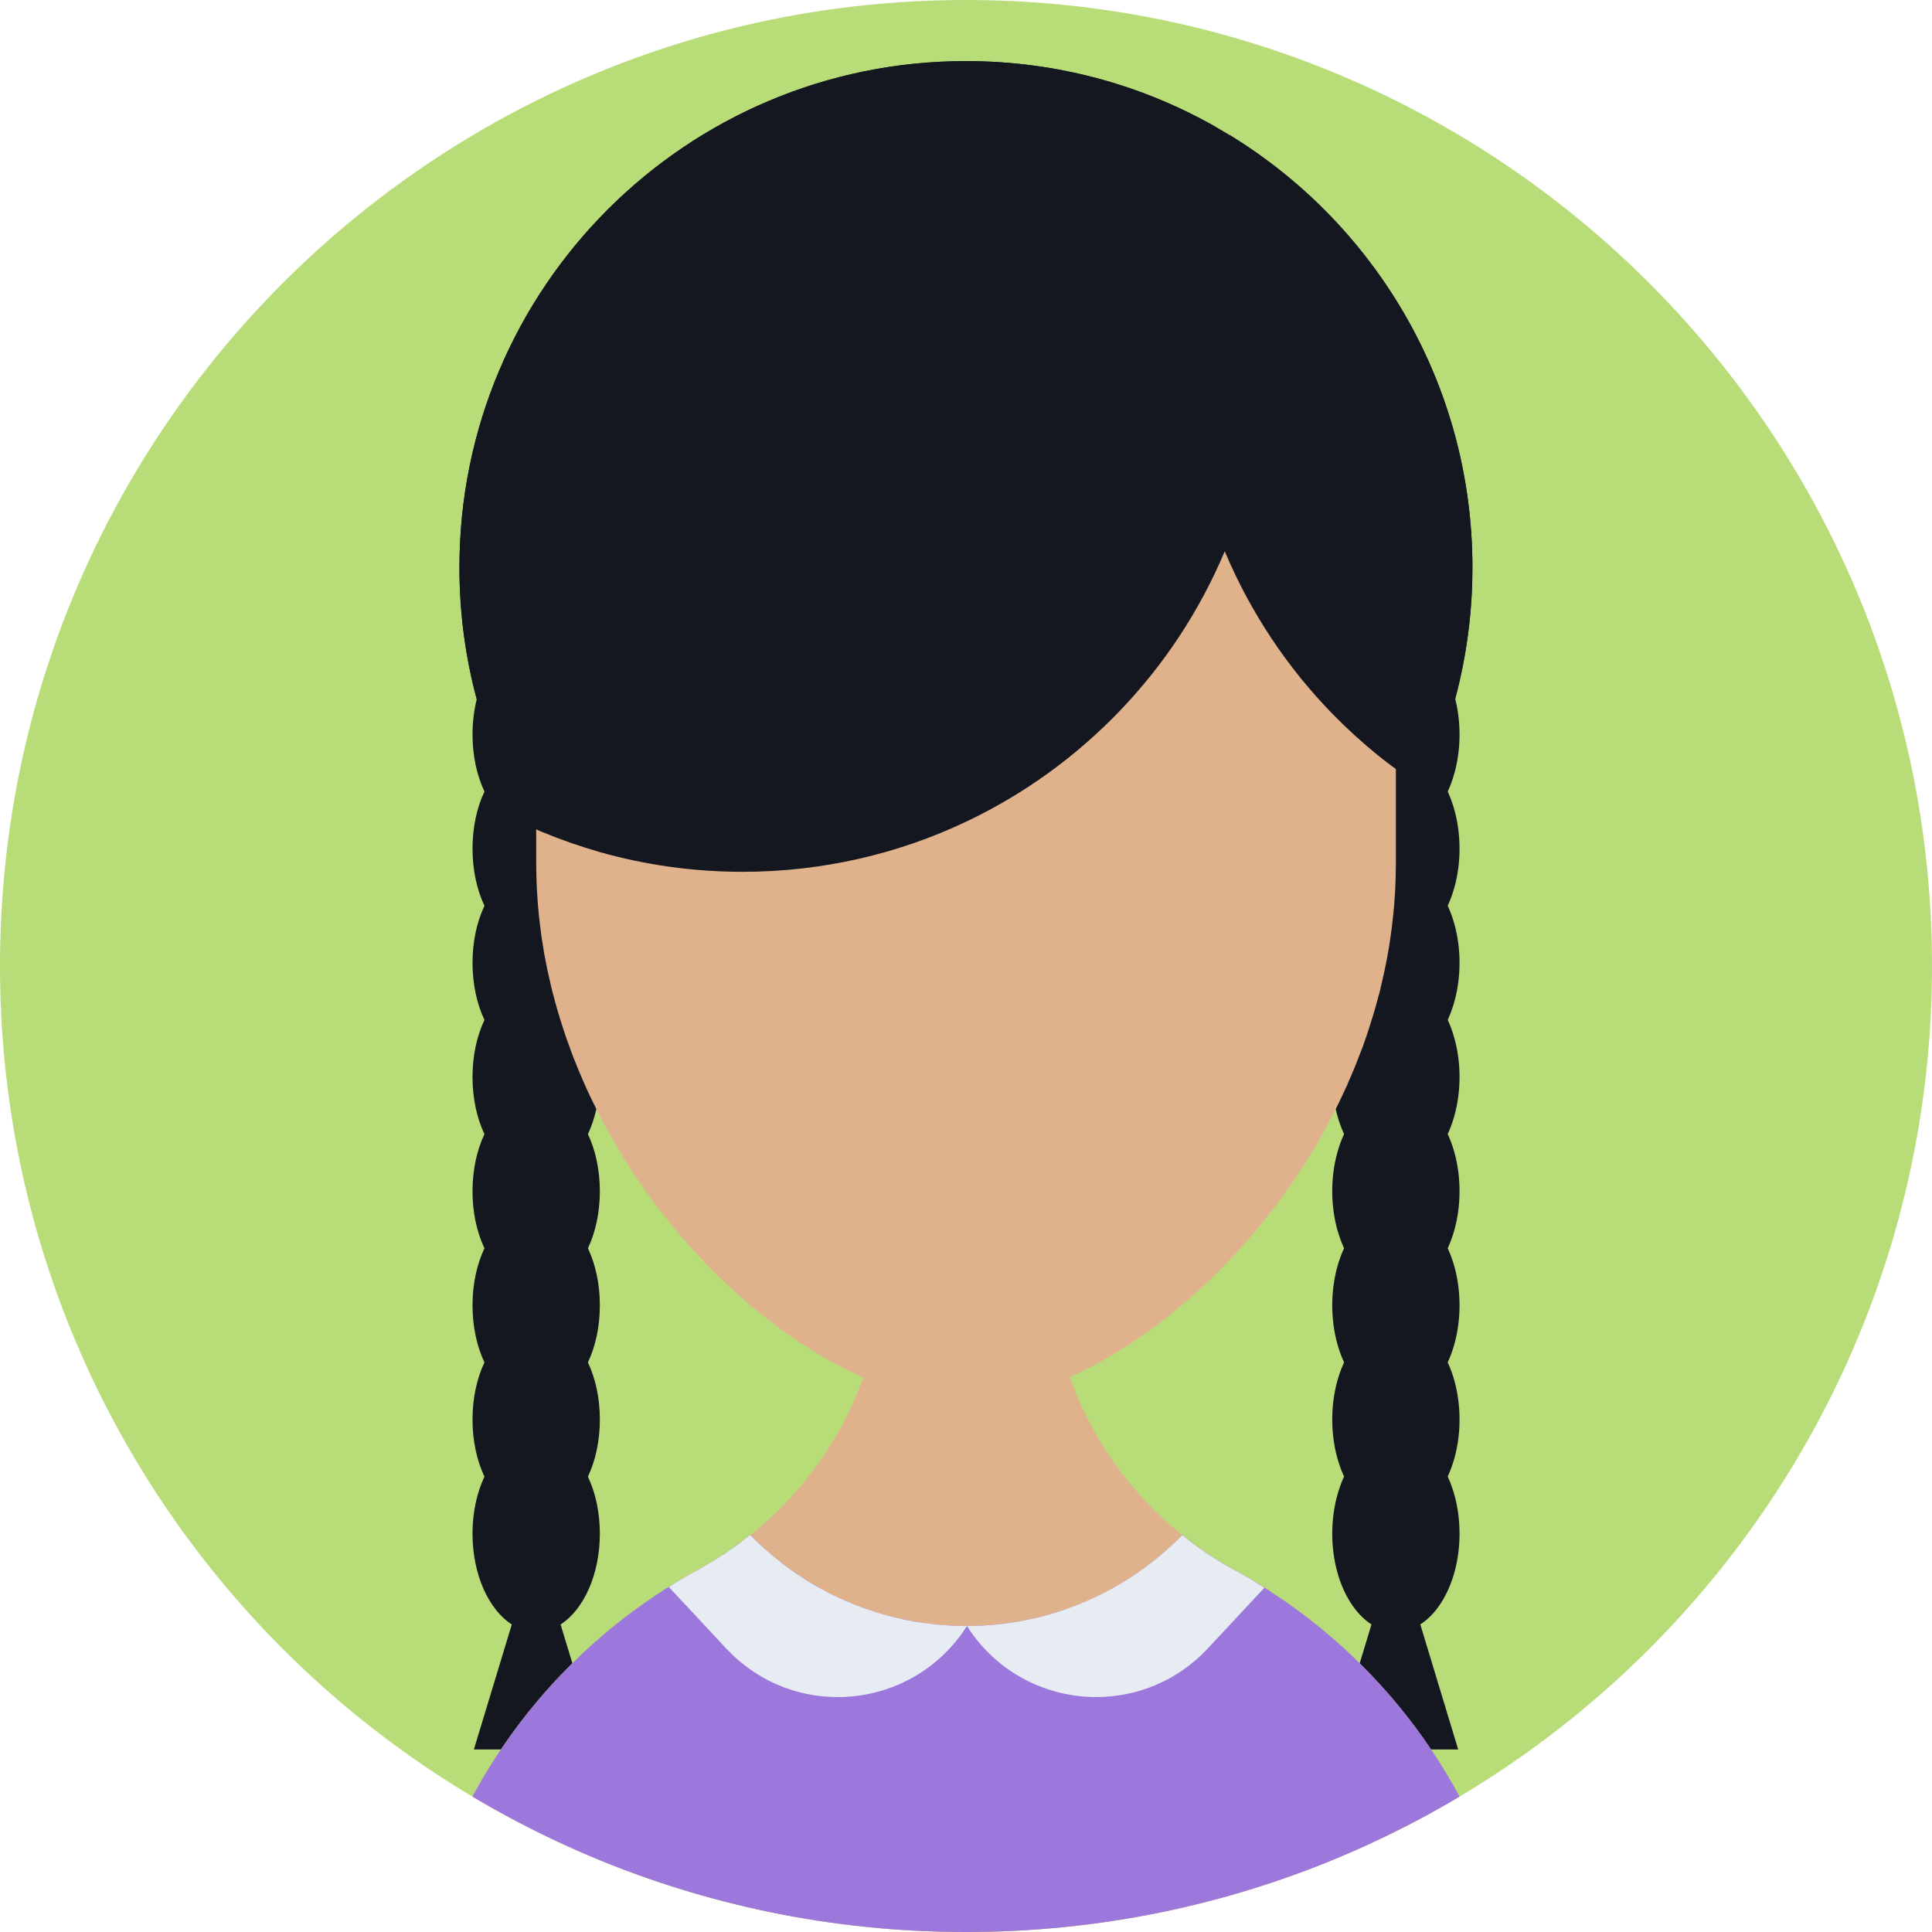
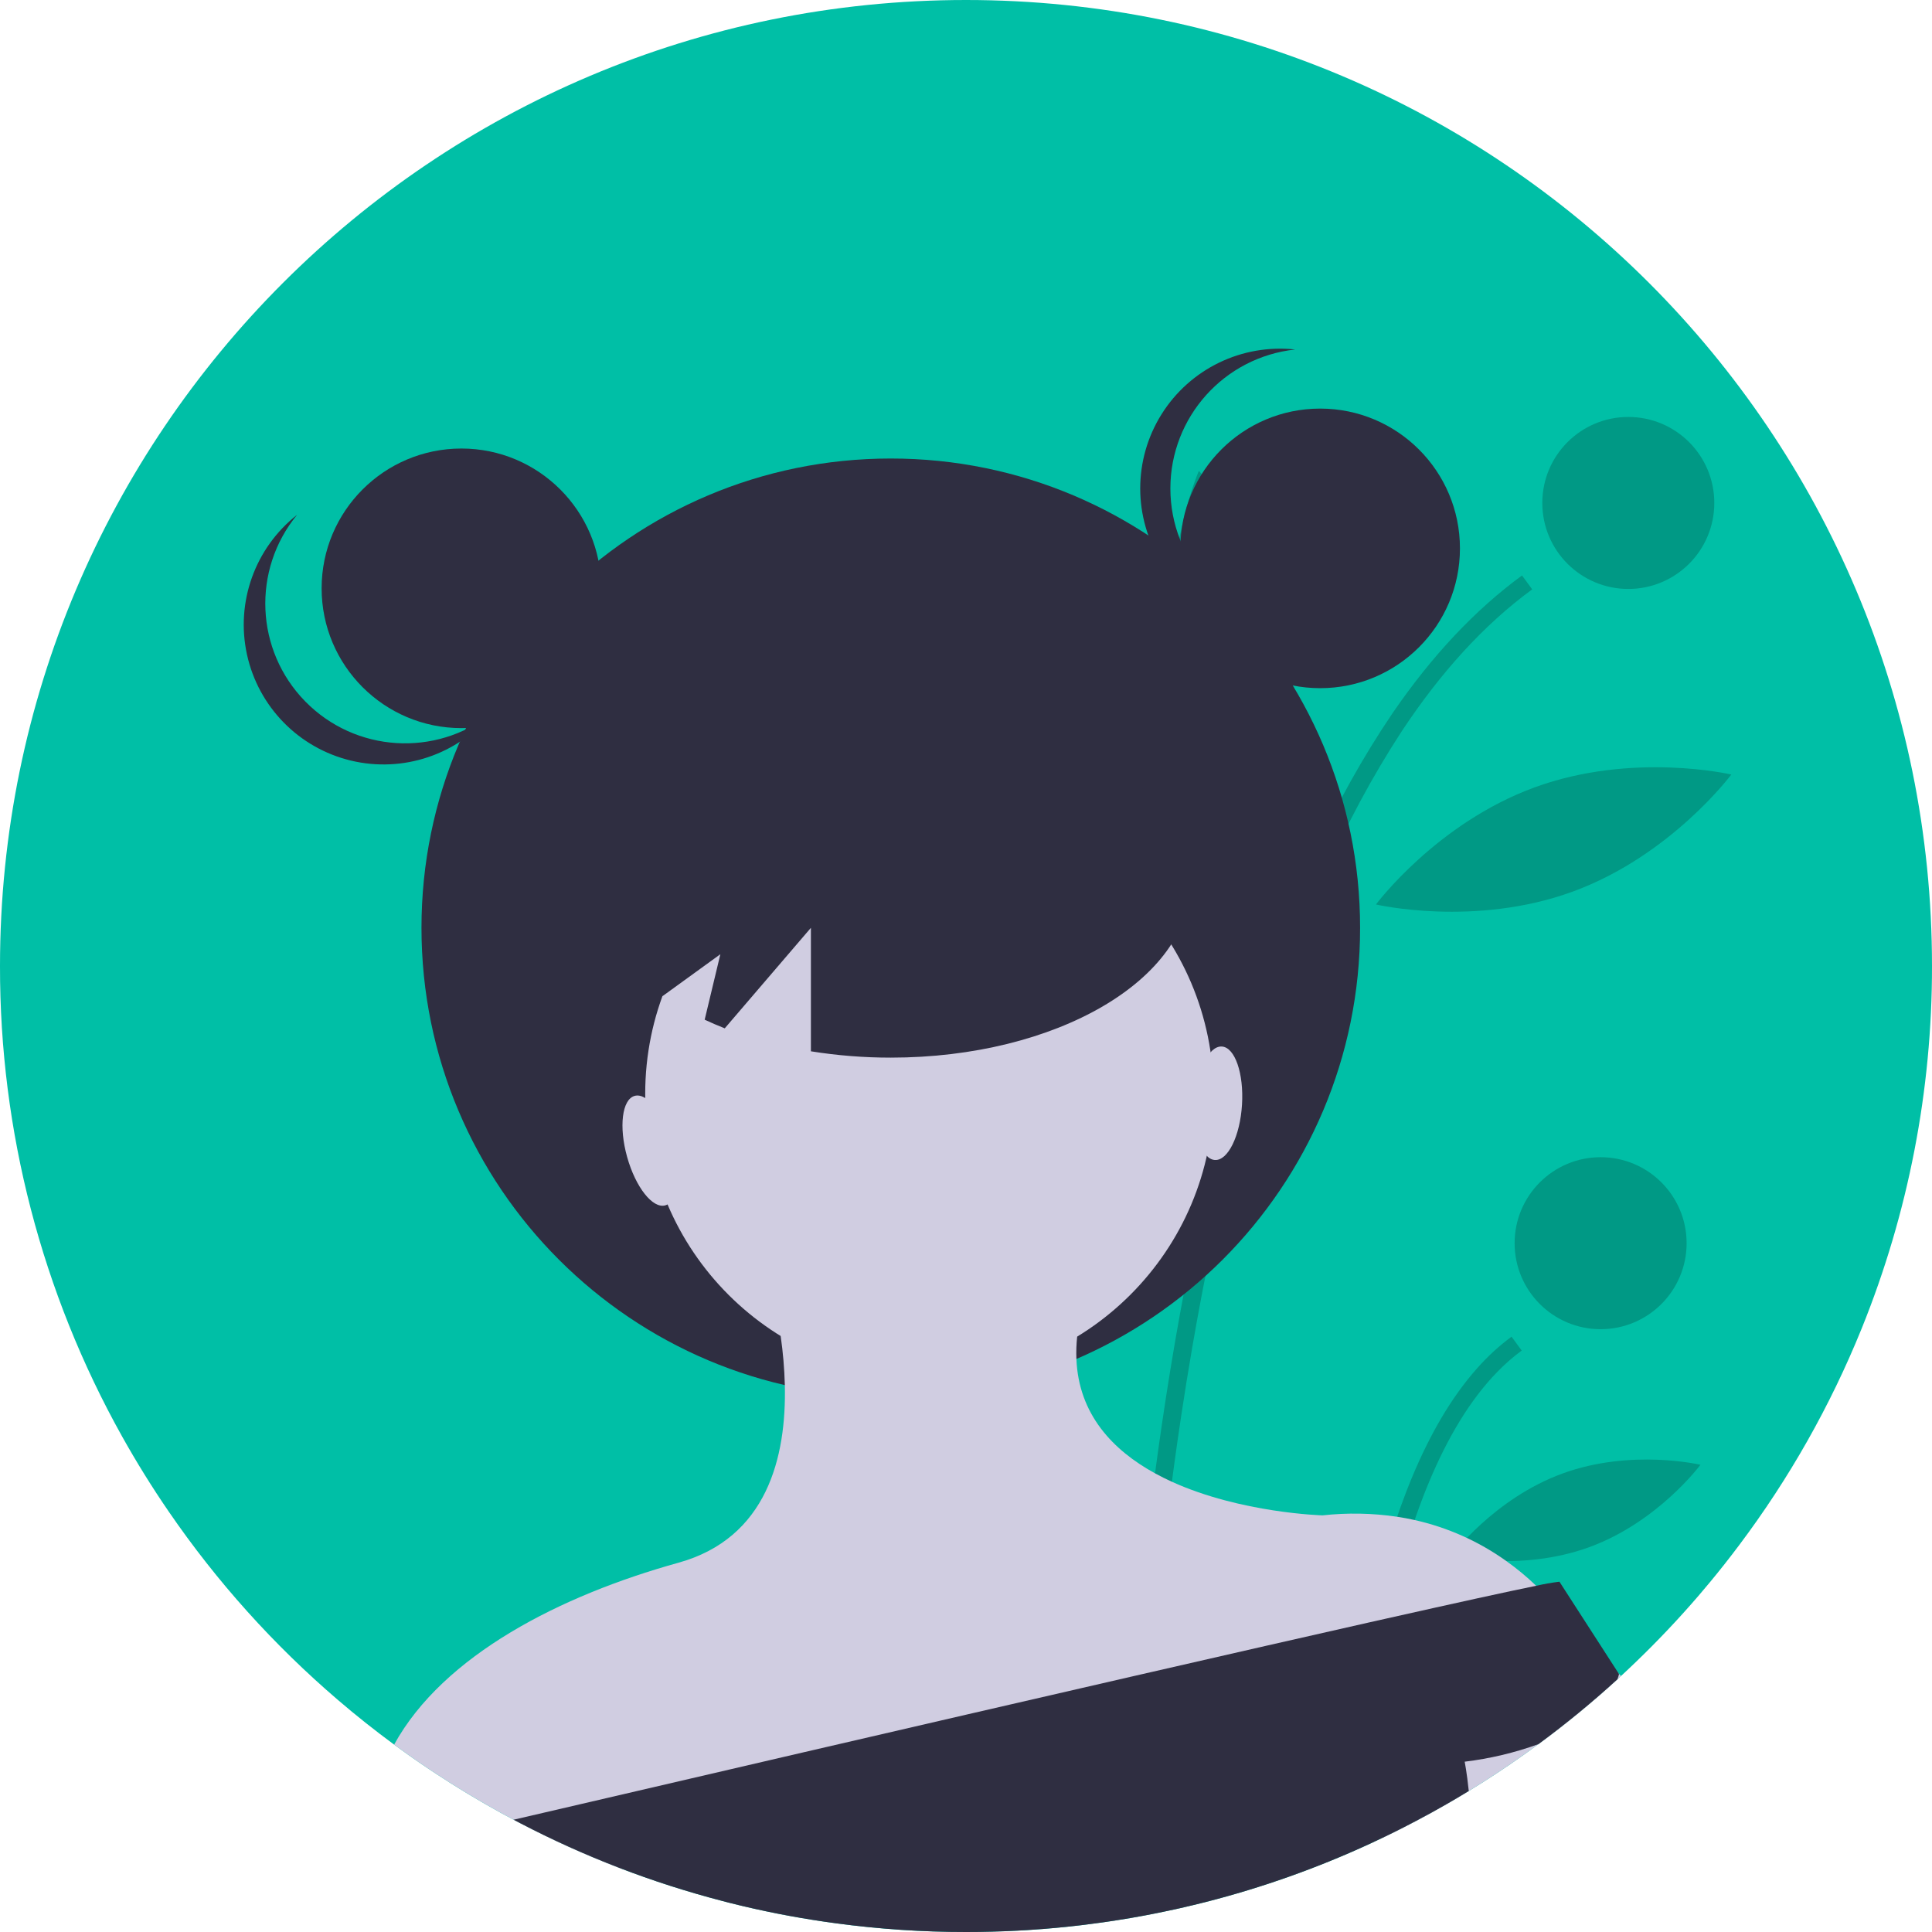
- <svg xmlns="http://www.w3.org/2000/svg" xmlns:xlink="http://www.w3.org/1999/xlink" version="1.1" id="Capa_1" x="0px" y="0px" viewBox="0 0 188.148 188.148" style="enable-background:new 0 0 188.148 188.148;" xml:space="preserve">
-   <g>
-     <g>
-       <defs>
-         <circle id="SVGID_1_" cx="94.074" cy="94.074" r="94.074" />
-       </defs>
-       <use xlink:href="#SVGID_1_" style="overflow:visible;fill:#B7DC78;" />
-       <clipPath id="SVGID_2_">
-         <use xlink:href="#SVGID_1_" style="overflow:visible;" />
-       </clipPath>
-       <g style="clip-path:url(#SVGID_2_);">
-         <g>
-           <g>
-             <path style="fill:#141720;" d="M58.416,149.355c0,3.979-1.573,7.402-3.825,8.842c-0.73,0.474-1.532,0.73-2.375,0.73       c-0.843,0-1.645-0.257-2.375-0.73c-2.252-1.439-3.825-4.862-3.825-8.842c0-2.066,0.421-3.989,1.162-5.552       c1.11-2.437,2.951-4.02,5.038-4.02c2.087,0,3.927,1.583,5.038,4.02C57.995,145.365,58.416,147.288,58.416,149.355z" />
-             <path style="fill:#141720;" d="M58.416,138.24c0,2.077-0.421,4-1.162,5.563c-1.121,2.427-2.961,4-5.038,4       c-2.077,0-3.917-1.573-5.038-4c-0.74-1.563-1.162-3.485-1.162-5.563c0-2.076,0.421-3.999,1.162-5.562       c1.121-2.427,2.961-4.01,5.038-4.01c2.077,0,3.917,1.583,5.038,4.01C57.995,134.241,58.416,136.164,58.416,138.24z" />
-             <path style="fill:#141720;" d="M58.416,127.116c0,2.077-0.421,3.999-1.162,5.562c-1.121,2.426-2.961,4.01-5.038,4.01       c-2.077,0-3.917-1.584-5.038-4.01c-0.74-1.563-1.162-3.485-1.162-5.562c0-2.066,0.421-3.989,1.162-5.552       c1.11-2.437,2.951-4.021,5.038-4.021c2.087,0,3.927,1.584,5.038,4.021C57.995,123.127,58.416,125.05,58.416,127.116z" />
-             <path style="fill:#141720;" d="M58.416,116.002c0,2.077-0.421,3.999-1.162,5.563c-1.121,2.426-2.961,4.01-5.038,4.01       c-2.077,0-3.917-1.584-5.038-4.01c-0.74-1.563-1.162-3.485-1.162-5.563c0-2.066,0.421-3.989,1.162-5.552       c1.11-2.437,2.951-4.021,5.038-4.021c2.087,0,3.927,1.584,5.038,4.021C57.995,112.013,58.416,113.936,58.416,116.002z" />
-             <path style="fill:#141720;" d="M58.416,104.878c0,1.09-0.113,2.138-0.339,3.115c-0.195,0.884-0.473,1.717-0.823,2.457       c-1.121,2.426-2.961,3.999-5.038,3.999c-2.077,0-3.917-1.573-5.038-3.999c-0.74-1.563-1.162-3.485-1.162-5.572       c0-2.066,0.421-3.989,1.162-5.553c1.11-2.426,2.951-4.01,5.038-4.01c0.462,0,0.904,0.083,1.336,0.227       c1.532,0.514,2.837,1.892,3.701,3.783C57.995,100.889,58.416,102.812,58.416,104.878z" />
-             <path style="fill:#141720;" d="M58.416,93.764c0,2.076-0.421,3.999-1.162,5.562c-0.473,1.039-1.09,1.923-1.799,2.592       c-0.946,0.904-2.056,1.418-3.238,1.418c-2.077,0-3.917-1.583-5.038-4.01c-0.74-1.563-1.162-3.485-1.162-5.562       c0-2.066,0.421-3.989,1.162-5.552c1.11-2.438,2.951-4.021,5.038-4.021c2.087,0,3.927,1.583,5.038,4.021       C57.995,89.774,58.416,91.697,58.416,93.764z" />
-             <path style="fill:#141720;" d="M58.416,82.649c0,0.113,0,0.227-0.01,0.329c-0.041,1.953-0.452,3.753-1.151,5.233       c-0.997,2.158-2.56,3.649-4.37,3.947c-0.216,0.041-0.442,0.063-0.668,0.063c-2.077,0-3.917-1.584-5.038-4.01       c-0.74-1.563-1.162-3.485-1.162-5.563c0-2.077,0.421-4,1.162-5.563c0.421-0.915,0.946-1.717,1.553-2.354       c0.997-1.049,2.2-1.655,3.485-1.655c2.077,0,3.917,1.584,5.038,4.01C57.995,78.649,58.416,80.572,58.416,82.649z" />
-             <path style="fill:#141720;" d="M58.416,71.524c0,2.077-0.421,4-1.162,5.563c-0.997,2.17-2.581,3.671-4.4,3.958       c-0.01-0.01-0.01,0-0.01,0c-0.205,0.031-0.411,0.052-0.627,0.052c-2.077,0-3.917-1.583-5.038-4.01       c-0.74-1.563-1.162-3.485-1.162-5.563c0-1.202,0.144-2.364,0.411-3.423c0.894-3.589,3.146-6.139,5.789-6.139       C55.64,61.963,58.416,66.24,58.416,71.524z" />
-           </g>
-           <polygon style="fill:#141720;" points="58.283,170.37 46.15,170.37 49.842,158.196 52.217,150.352 54.591,158.196       55.743,161.98     " />
-         </g>
-         <g>
-           <g>
-             <ellipse style="fill:#141720;" cx="135.939" cy="149.354" rx="6.198" ry="9.57" />
-             <ellipse style="fill:#141720;" cx="135.939" cy="138.235" rx="6.198" ry="9.57" />
-             <ellipse style="fill:#141720;" cx="135.939" cy="127.118" rx="6.198" ry="9.569" />
-             <ellipse style="fill:#141720;" cx="135.939" cy="116" rx="6.198" ry="9.57" />
-             <ellipse style="fill:#141720;" cx="135.939" cy="104.882" rx="6.198" ry="9.57" />
-             <ellipse style="fill:#141720;" cx="135.939" cy="93.765" rx="6.198" ry="9.569" />
-             <ellipse style="fill:#141720;" cx="135.939" cy="82.646" rx="6.198" ry="9.57" />
-             <ellipse style="fill:#141720;" cx="135.939" cy="71.528" rx="6.198" ry="9.57" />
-           </g>
-           <polygon style="fill:#141720;" points="135.939,150.347 129.874,170.371 135.802,170.371 136.077,170.371 142.005,170.371           " />
-         </g>
-         <path style="fill:#DFB28B;" d="M148.614,200.751v0.011H39.54v-0.011c0-6.158,1.018-12.091,2.91-17.611     c0.339-0.998,0.709-1.984,1.11-2.962v-0.01c0.391-0.977,0.823-1.933,1.275-2.879c1.141-2.405,2.468-4.719,3.948-6.919     c0.843-1.255,1.748-2.488,2.694-3.671c0.658-0.813,1.326-1.604,2.015-2.364c0.339-0.391,0.699-0.771,1.059-1.152     c0.36-0.37,0.72-0.74,1.09-1.109c0.031-0.031,0.072-0.072,0.103-0.093c1.81-1.81,3.752-3.465,5.788-4.986     c1.039-0.771,2.087-1.491,3.177-2.191c0.134-0.093,0.277-0.175,0.421-0.257c0.946-0.606,1.913-1.172,2.899-1.707     c0.01-0.01,0.021-0.01,0.031-0.01c0.01,0,0.01,0,0.01,0l0.01-0.011c0.36-0.185,0.71-0.391,1.059-0.617     c0.082-0.041,0.154-0.082,0.237-0.133c0.288-0.175,0.576-0.36,0.863-0.545c0.093-0.063,0.185-0.124,0.277-0.175     c0.247-0.165,0.494-0.329,0.741-0.515c0.308-0.205,0.617-0.432,0.915-0.657c0-0.011,0-0.011,0.01,0     c0.298-0.217,0.596-0.442,0.884-0.679l0.01-0.011c1.717-1.367,3.311-2.899,4.74-4.575c1.286-1.501,2.447-3.115,3.455-4.832     c1.121-1.871,2.067-3.855,2.807-5.933c0.37-1.049,0.699-2.118,0.966-3.218c0.206-0.771,0.37-1.553,0.514-2.345     c0.35-1.974,0.535-4.009,0.535-6.086l7.947,0.041h0.041l1.387,0.011l6.745,0.03c0,2.036,0.175,4.03,0.514,5.974     c0.134,0.802,0.309,1.594,0.515,2.375c0.257,1.079,0.575,2.139,0.936,3.166c0.74,2.098,1.676,4.103,2.796,5.984     c0.915,1.563,1.954,3.033,3.105,4.421c1.501,1.841,3.197,3.506,5.059,4.997c0.268,0.225,0.534,0.441,0.812,0.637     c0.083,0.072,0.176,0.134,0.268,0.195c0.007,0.005,0.015,0.013,0.022,0.018c0.15,0.112,0.301,0.232,0.451,0.331     c0.246,0.165,0.482,0.34,0.729,0.504c0.082,0.061,0.154,0.113,0.236,0.165c0.186,0.123,0.37,0.246,0.556,0.37     c0.195,0.123,0.38,0.236,0.575,0.35c0.216,0.123,0.422,0.257,0.638,0.38c0.205,0.134,0.422,0.257,0.638,0.37     c0.071,0.021,0.123,0.062,0.184,0.093l0.34,0.185c0.071,0.042,0.144,0.083,0.205,0.124c0.277,0.154,0.545,0.309,0.813,0.463     c0.442,0.257,0.894,0.524,1.326,0.802c0.422,0.257,0.843,0.524,1.254,0.822c0.854,0.545,1.687,1.142,2.499,1.758     c0,0.011,0.01,0.011,0.01,0.011h0.011c1.038,0.77,2.046,1.594,3.033,2.436c0.925,0.792,1.81,1.614,2.673,2.478     c0.062,0.052,0.113,0.104,0.175,0.165c2.519,2.508,4.791,5.253,6.775,8.215C145.211,179.047,148.614,189.493,148.614,200.751z" />
-         <path style="fill:#9D78DC;" d="M148.614,200.751H39.54c0-6.158,1.018-12.091,2.91-17.611c0.339-0.998,0.709-1.984,1.11-2.962     v-0.01c0.391-0.977,0.823-1.933,1.275-2.879c1.141-2.405,2.468-4.719,3.948-6.919c0.843-1.255,1.748-2.488,2.694-3.671     c0.658-0.813,1.326-1.604,2.015-2.364c0.339-0.391,0.699-0.771,1.059-1.152c0.36-0.37,0.72-0.74,1.09-1.109     c0.031-0.031,0.072-0.072,0.103-0.093c1.81-1.81,3.752-3.465,5.788-4.986c1.039-0.771,2.087-1.491,3.177-2.191     c0.134-0.093,0.277-0.175,0.421-0.257c0.946-0.606,1.913-1.172,2.899-1.707c0-0.01,0.01-0.01,0.01-0.01     c0.01-0.011,0.01-0.011,0.021,0c0.01,0,0.01,0,0.01,0v-0.011h0.01c0.36-0.205,0.71-0.411,1.059-0.617     c0.082-0.041,0.154-0.082,0.237-0.133c0.288-0.175,0.576-0.36,0.863-0.545c0.277-0.186,0.555-0.381,0.833-0.565     c0.113-0.083,0.227-0.165,0.34-0.247c0.257-0.175,0.514-0.36,0.761-0.545c0.021-0.021,0.051-0.041,0.072-0.052     c0.267-0.205,0.535-0.421,0.802-0.638l0.011-0.01c0.01,0.01,0.01,0.01,0.02,0.02c0.587,0.597,1.183,1.172,1.82,1.717     c0.309,0.268,0.627,0.524,0.946,0.781c0.01,0.02,0.01,0.02,0.021,0.011c0.298,0.236,0.586,0.463,0.884,0.688     c0.072,0.052,0.133,0.104,0.206,0.145c0.308,0.216,0.617,0.432,0.925,0.637c0.699,0.463,1.419,0.895,2.148,1.296     c0.371,0.206,0.741,0.401,1.121,0.586c0.38,0.195,0.771,0.37,1.172,0.535c0.051,0.041,0.103,0.061,0.154,0.071     c0.884,0.381,1.789,0.72,2.714,1.019c0.35,0.112,0.699,0.216,1.059,0.308c0.318,0.083,0.637,0.165,0.956,0.247     c0.072,0.031,0.144,0.041,0.226,0.052c1.038,0.236,2.107,0.421,3.198,0.555c0.37,0.041,0.74,0.083,1.121,0.113     c0.761,0.062,1.521,0.093,2.293,0.093h0.082c0.226,0,0.452,0,0.678-0.011c0.113,0.011,0.227,0.011,0.34-0.01     c0.112,0,0.216-0.011,0.328-0.02c0.483-0.021,0.957-0.052,1.43-0.093c0.411-0.041,0.822-0.093,1.224-0.145     c0.113,0,0.216-0.01,0.318-0.041c0.318-0.041,0.627-0.102,0.936-0.153c0.124-0.011,0.247-0.031,0.37-0.072     c0.227-0.041,0.452-0.093,0.668-0.134c0.227-0.041,0.442-0.093,0.658-0.154c0.453-0.113,0.905-0.227,1.347-0.36     c0.442-0.133,0.885-0.267,1.316-0.421c0.463-0.144,0.904-0.318,1.347-0.504c0.216-0.082,0.432-0.164,0.638-0.257     c1.059-0.452,2.077-0.967,3.064-1.553c0.35-0.195,0.689-0.401,1.028-0.606c0.226-0.145,0.442-0.288,0.658-0.442     c0.185-0.123,0.37-0.246,0.545-0.37c0.37-0.257,0.73-0.524,1.09-0.802c0.359-0.277,0.709-0.565,1.049-0.854     c0.688-0.575,1.347-1.192,1.974-1.83l0.021-0.021c0.35,0.288,0.71,0.565,1.069,0.843c0.007,0.005,0.015,0.013,0.022,0.018     c0.044,0.033,0.088,0.064,0.132,0.097c0.02,0.013,0.04,0.022,0.062,0.039c0.319,0.236,0.647,0.474,0.987,0.699     c0.082,0.061,0.154,0.113,0.236,0.165c0.37,0.246,0.751,0.483,1.131,0.72c0.422,0.257,0.854,0.504,1.285,0.74     c0.072,0.02,0.124,0.061,0.186,0.092c0.112,0.063,0.226,0.134,0.329,0.195c0.071,0.042,0.144,0.083,0.205,0.124     c0.277,0.154,0.545,0.309,0.813,0.463c0.442,0.257,0.894,0.524,1.326,0.802c0.422,0.257,0.843,0.524,1.254,0.822     c0.854,0.545,1.687,1.142,2.499,1.758h0.021c1.038,0.781,2.057,1.594,3.033,2.447c0.925,0.792,1.81,1.614,2.673,2.478     c0.062,0.052,0.113,0.104,0.175,0.165c2.519,2.508,4.791,5.253,6.775,8.215C145.211,179.047,148.614,189.493,148.614,200.751z" />
-         <g>
-           <path style="fill:#E7ECF2;" d="M94.165,158.351l-0.031,0.052l-0.01,0.02c-0.021,0.021-0.031,0.052-0.051,0.072      c-2.899,4.451-7.681,6.775-12.492,6.775c-3.938,0-7.896-1.553-10.867-4.74l-5.583-5.983c0.946-0.606,1.913-1.172,2.899-1.707      c0.01-0.01,0.021-0.01,0.031-0.01c0.01,0,0.01,0,0.01,0v-0.011h0.01c0.36-0.205,0.71-0.411,1.059-0.617      c0.082-0.041,0.154-0.082,0.237-0.133c0.288-0.175,0.576-0.36,0.863-0.545c0.093-0.063,0.185-0.124,0.277-0.175      c0.186-0.134,0.371-0.258,0.555-0.391c0.062-0.042,0.124-0.083,0.186-0.124c0.308-0.216,0.617-0.432,0.915-0.657      c0-0.011,0-0.011,0.01,0c0.021-0.031,0.041-0.042,0.062-0.063c0.267-0.205,0.535-0.421,0.802-0.638      c0.011,0.011,0.011,0.011,0.021,0.021c0.586,0.596,1.192,1.172,1.83,1.706c0.309,0.277,0.627,0.545,0.946,0.781      c0.01,0.02,0.01,0.02,0.021,0.011c0.287,0.247,0.586,0.473,0.884,0.688c0.072,0.052,0.133,0.104,0.206,0.145      c0.298,0.226,0.606,0.441,0.925,0.637c0.689,0.474,1.408,0.905,2.148,1.296c0.371,0.206,0.741,0.401,1.121,0.586      c0.391,0.195,0.781,0.37,1.172,0.535c0.051,0.041,0.103,0.061,0.154,0.071c0.884,0.391,1.789,0.72,2.714,1.019      c0.35,0.112,0.699,0.216,1.059,0.308c0.318,0.093,0.637,0.175,0.956,0.247c0.072,0.031,0.144,0.041,0.226,0.052      c1.038,0.257,2.107,0.441,3.198,0.555c0.37,0.052,0.74,0.093,1.121,0.113c0.75,0.072,1.511,0.103,2.282,0.103H94.165z" />
-           <path style="fill:#E7ECF2;" d="M123.129,154.626l-5.501,5.901c-2.972,3.188-6.93,4.74-10.878,4.74      c-4.832,0-9.644-2.345-12.533-6.848l-0.01-0.021l-0.041-0.052c8.204-0.01,15.628-3.402,20.964-8.842l0.01-0.01      c0.73,0.607,1.491,1.172,2.272,1.696c0.082,0.062,0.154,0.113,0.236,0.164c0.37,0.247,0.751,0.483,1.131,0.72      c0.422,0.257,0.854,0.504,1.285,0.74c0.072,0.02,0.124,0.062,0.186,0.093c0.904,0.504,1.799,1.028,2.673,1.583      C122.995,154.533,123.057,154.574,123.129,154.626z" />
-         </g>
-         <path style="fill:#141720;" d="M123.209,34.008c0,6.981-1.398,13.623-3.938,19.679c-4.863,11.577-13.89,20.984-25.199,26.341     c-6.601,3.126-13.973,4.874-21.756,4.874c-4.822,0-9.49-0.669-13.911-1.923c-1.902-0.545-3.752-1.192-5.552-1.934     c-0.01-0.01-0.01,0-0.01,0c-0.216-0.092-0.421-0.185-0.627-0.277c-0.175-0.071-0.339-0.144-0.504-0.216     c-1.11-1.86-2.107-3.804-2.981-5.819c-0.915-2.128-1.687-4.349-2.303-6.631c-1.1-4.082-1.686-8.4-1.686-12.831     c0-27.235,22.084-49.32,49.33-49.32c8.842,0,17.139,2.324,24.315,6.405c0.308,0.648,0.596,1.306,0.884,1.975     c0.946,2.241,1.717,4.555,2.334,6.939C122.654,25.341,123.209,29.607,123.209,34.008z" />
-         <path style="fill:#141720;" d="M143.392,55.271c0,7.68-1.758,14.948-4.884,21.426c-8.513-5.531-15.268-13.54-19.236-23.01     c-2.55-6.056-3.948-12.697-3.948-19.679c0-6.98,1.398-13.622,3.948-19.678c0.164-0.391,0.329-0.771,0.504-1.162     C133.933,21.835,143.392,37.452,143.392,55.271z" />
-         <path style="fill:#DFB28B;" d="M135.938,52.792v31.399c0,0.411-0.01,0.813-0.02,1.224c-0.01,0.37-0.021,0.729-0.041,1.1     c-0.011,0.329-0.031,0.658-0.062,0.987c-0.011,0.236-0.031,0.473-0.052,0.71c-0.01,0.144-0.02,0.277-0.041,0.421     c-0.02,0.257-0.041,0.525-0.082,0.781c-0.041,0.494-0.104,0.978-0.175,1.471c-0.011,0.123-0.031,0.247-0.052,0.37     c-0.03,0.247-0.072,0.493-0.113,0.74v0.031c-0.01,0.051-0.021,0.092-0.021,0.144c-0.061,0.309-0.113,0.617-0.164,0.925     c-0.093,0.494-0.186,0.987-0.288,1.471c-0.011,0.021-0.011,0.041-0.02,0.062c-0.011,0.072-0.021,0.145-0.041,0.216     c-0.011,0.021-0.011,0.041-0.021,0.062c-0.041,0.216-0.093,0.433-0.145,0.638c-0.01,0.052-0.02,0.093-0.03,0.145     c-0.02,0.112-0.041,0.226-0.082,0.339c-0.031,0.185-0.083,0.37-0.124,0.556c-0.03,0.103-0.051,0.215-0.093,0.318     c-0.02,0.093-0.051,0.185-0.071,0.268c-0.216,0.843-0.463,1.665-0.72,2.487c-0.123,0.391-0.247,0.771-0.381,1.162     c-0.01,0.041-0.03,0.082-0.041,0.123c-0.113,0.329-0.236,0.669-0.35,0.998c-0.01,0.021-0.01,0.03-0.02,0.051     c-0.041,0.104-0.082,0.206-0.123,0.319c-0.124,0.328-0.247,0.658-0.381,0.986c-0.154,0.401-0.318,0.792-0.483,1.183     c-0.144,0.35-0.298,0.699-0.452,1.049c-0.021,0.062-0.051,0.113-0.071,0.175c-0.175,0.37-0.34,0.74-0.515,1.1     c-0.175,0.381-0.359,0.762-0.555,1.142c-0.011,0.021-0.02,0.031-0.031,0.052c-0.359,0.729-0.75,1.47-1.142,2.18l-0.555,0.986     c-1.583,2.725-3.342,5.285-5.254,7.649c-0.257,0.34-0.524,0.669-0.802,0.987c-0.381,0.463-0.772,0.915-1.162,1.357     c-0.329,0.37-0.668,0.75-1.018,1.11c-0.011,0.021-0.021,0.03-0.041,0.051c-0.987,1.06-1.995,2.066-3.023,3.013     c-0.205,0.206-0.421,0.391-0.637,0.586c-0.35,0.318-0.699,0.627-1.06,0.926c-0.277,0.246-0.565,0.482-0.852,0.72     c-0.74,0.606-1.481,1.192-2.231,1.737c-0.309,0.236-0.627,0.463-0.946,0.679c-0.514,0.37-1.038,0.72-1.563,1.059     c-0.288,0.195-0.586,0.381-0.884,0.556c-0.052,0.03-0.093,0.062-0.145,0.082c-0.997,0.617-2.015,1.182-3.012,1.676     c-0.258,0.134-0.515,0.257-0.771,0.381c-0.257,0.123-0.525,0.246-0.802,0.369c-0.34,0.154-0.679,0.299-1.019,0.433     c-0.133,0.062-0.267,0.112-0.4,0.154c-0.401,0.164-0.812,0.318-1.213,0.452c-0.504,0.184-1.019,0.339-1.522,0.483     c-0.349,0.102-0.709,0.195-1.059,0.277c-0.021,0.01-0.041,0.021-0.072,0.021c-0.35,0.082-0.699,0.164-1.048,0.227     c-0.093,0.02-0.186,0.041-0.278,0.051c-0.288,0.052-0.575,0.104-0.863,0.134c-0.411,0.061-0.822,0.113-1.234,0.134     c-0.143,0.021-0.277,0.031-0.421,0.031c-0.329,0.021-0.648,0.03-0.966,0.03h-0.041c-0.318,0-0.637-0.01-0.956-0.03     c-0.124,0-0.247-0.011-0.37-0.031c-0.288-0.011-0.586-0.041-0.895-0.082c-0.062,0-0.134-0.011-0.195-0.02     c-0.38-0.052-0.761-0.113-1.151-0.186c-0.329-0.052-0.658-0.123-0.997-0.205c-1.758-0.401-3.567-1.008-5.397-1.82     c-1.563-0.688-3.146-1.521-4.719-2.488c-0.093-0.051-0.175-0.112-0.268-0.164c-0.699-0.432-1.408-0.895-2.097-1.378     c-0.391-0.277-0.781-0.555-1.172-0.843c-1.224-0.895-2.437-1.871-3.629-2.92c-0.329-0.298-0.658-0.597-0.987-0.905     c-0.329-0.298-0.658-0.606-0.976-0.904c-0.761-0.73-1.501-1.48-2.211-2.272c-0.052-0.041-0.092-0.093-0.134-0.134     c-0.298-0.318-0.596-0.647-0.895-0.986c-0.822-0.926-1.624-1.882-2.385-2.879c-0.298-0.36-0.576-0.73-0.853-1.101     c-1.039-1.378-2.026-2.817-2.951-4.308c-0.247-0.4-0.494-0.813-0.73-1.213c-0.288-0.483-0.565-0.976-0.843-1.471     c-0.401-0.72-0.781-1.449-1.151-2.189c-0.597-1.162-1.142-2.354-1.645-3.568c-0.124-0.287-0.247-0.575-0.35-0.863     c-0.164-0.37-0.309-0.75-0.442-1.12c-0.062-0.176-0.133-0.35-0.185-0.524c-0.144-0.371-0.277-0.74-0.401-1.111     c-0.185-0.544-0.36-1.1-0.535-1.654c-0.165-0.535-0.319-1.07-0.463-1.614c-0.164-0.576-0.318-1.162-0.452-1.759     c-0.01-0.062-0.031-0.123-0.041-0.184c0-0.021-0.01-0.031-0.01-0.052c-0.195-0.802-0.36-1.624-0.514-2.447     c-0.062-0.308-0.113-0.616-0.154-0.936c-0.144-0.802-0.246-1.624-0.339-2.446c-0.051-0.36-0.082-0.72-0.113-1.08     c-0.041-0.38-0.072-0.75-0.093-1.131c-0.051-0.688-0.082-1.388-0.103-2.087c-0.011-0.411-0.021-0.813-0.021-1.224V52.792     c0-22.341,17.509-40.601,39.563-41.793c0.041-0.011,0.072-0.011,0.113-0.011c0.288-0.01,0.576-0.021,0.864-0.031     c0.432-0.01,0.854-0.021,1.285-0.021h0.041c0.442,0,0.884,0.011,1.326,0.021h0.093c0.309,0.011,0.617,0.021,0.926,0.042h0.03     c0.145,0.01,0.288,0.021,0.432,0.03c0.309,0.021,0.617,0.041,0.915,0.072c0.154,0.01,0.299,0.021,0.453,0.041     c0.103,0.01,0.195,0.021,0.298,0.03c1.635,0.176,3.238,0.442,4.802,0.792c2.725,0.617,5.346,1.501,7.834,2.622     c2.323,1.038,4.534,2.282,6.601,3.711c0.967,0.658,1.892,1.357,2.786,2.098c0.35,0.288,0.688,0.576,1.028,0.864v0.01     c1.984,1.728,3.804,3.63,5.418,5.706c5.511,7.023,8.832,15.844,8.904,25.446C135.938,52.546,135.938,52.669,135.938,52.792z" />
-         <path style="fill:#141720;" d="M143.392,55.271c0,4.421-0.586,8.708-1.686,12.789c-0.596,2.293-1.377,4.514-2.303,6.652     c-0.277,0.668-0.576,1.337-0.895,1.984c-0.874-0.565-1.737-1.162-2.57-1.799c-0.617-0.442-1.224-0.915-1.819-1.398     c-1.491-1.213-2.91-2.509-4.257-3.876c-4.473-4.565-8.081-9.963-10.59-15.937c-4.863,11.577-13.89,20.984-25.199,26.341     c-6.601,3.126-13.973,4.874-21.756,4.874c-4.822,0-9.49-0.669-13.911-1.923c-1.902-0.545-3.752-1.192-5.552-1.934     c-0.01-0.01-0.01,0-0.01,0c-0.216-0.092-0.421-0.185-0.627-0.277c-0.175-0.071-0.339-0.144-0.504-0.216     c-1.11-1.86-2.107-3.804-2.981-5.819c-0.915-2.128-1.687-4.349-2.303-6.631c-1.1-4.082-1.686-8.4-1.686-12.831     c0-27.235,22.084-49.32,49.33-49.32c8.842,0,17.139,2.324,24.315,6.405c0.462,0.257,0.925,0.535,1.388,0.813     C133.933,21.835,143.392,37.452,143.392,55.271z" />
-       </g>
-     </g>
-   </g>
-   <g>
- </g>
-   <g>
- </g>
-   <g>
- </g>
-   <g>
- </g>
-   <g>
- </g>
-   <g>
- </g>
-   <g>
- </g>
-   <g>
- </g>
-   <g>
- </g>
-   <g>
- </g>
-   <g>
- </g>
-   <g>
- </g>
-   <g>
- </g>
-   <g>
- </g>
-   <g>
- </g>
+ <svg xmlns="http://www.w3.org/2000/svg" data-name="Layer 1" width="676" height="676" viewBox="0 0 676 676">
+   <path d="M938,450a337.1,337.1,0,0,1-24.55,126.7c-.04.09-.07.17-.11.26v.01a336.513,336.513,0,0,1-42.79,75.64q-5.055,6.75-10.43,13.22c-1.31,1.58-2.64,3.15-3.97,4.7q-10.275,11.925-21.62,22.85-2.64,2.55-5.34,5.04c-.42.39-.84.77-1.26,1.16a337.819,337.819,0,0,1-27.65,22.7q-9.675,7.155-19.86,13.59-2.235,1.425-4.5,2.8-3.93,2.4-7.93,4.69-5.22,3-10.57,5.81c-1.44.77-2.89,1.51-4.34,2.25-2.12,1.09-4.25,2.14-6.4,3.17-.37.18-.74.36-1.11.53-1.4.68-2.82,1.34-4.24,2a334.896,334.896,0,0,1-57.46,20.39c-.11.03-.21.05-.32.08-1.29.33-2.59.65-3.89.96-.97.24-1.95.47-2.93.69a2.488,2.488,0,0,1-.37.09c-2.01.47-4.02.92-6.05,1.33-1.14.24-2.28.48-3.42.71-.69.15-1.39.28-2.08.41-.87.17-1.73.33-2.6.5-.48.1-.96.18-1.45.26-1.1.2-2.2.4-3.29.59-1.86.32-3.74.63-5.61.91-1.36.21-2.71.41-4.07.6-1.6.23-3.2.44-4.81.64-.44.07-.88.12-1.32.17q-.855.105-1.71.21c-1.15.14-2.3.27-3.46.39-.6.07-1.19.13-1.79.19q-1.71.18-3.42.33c-1.47.14-2.94.26-4.42.38-1.8.14-3.59.27-5.4.38-1.16.07-2.32.14-3.49.2-2.98.16-5.96.27-8.96.35-1.49.04-2.99.07-4.49.09h-.03c-1.49.02-2.99.03-4.49.03a339.151,339.151,0,0,1-45.45-3.04q-16.575-2.22-32.62-6.02c-.43-.1-.86-.2-1.28-.31-1.08-.25-2.15-.52-3.22-.79-.95-.24-1.89-.49-2.84-.74a335.357,335.357,0,0,1-70.6-27.19c-.11-.06-.23-.12-.34-.18-.65-.34-1.29-.67-1.93-1.02q-2.115-1.11-4.21-2.26-11.925-6.555-23.24-14.02-2.91-1.905-5.76-3.87c-.61-.42-1.21-.84-1.81-1.26-.63-.44-1.26-.88-1.88-1.32q-2.475-1.755-4.92-3.55-10.125-7.44-19.65-15.61a339.74,339.74,0,0,1-59.16-65.85Q312.315,628.19,304.71,614.59A336.39,336.39,0,0,1,262,450c0-186.67,151.33-338,338-338S938,263.33,938,450Z" transform="translate(-262 -112)" fill="#00bfa6" />
+   <path d="M654.35,778.63c1.08-.25,2.15-.52,3.22-.79.95-.24,1.89-.49,2.84-.74.05-1.99.12-4.18.19-6.55.59-18.56,1.98-48.44,5.26-84.44q.27-2.895.54-5.83c1.17-12.2,2.54-25.03,4.18-38.33.05-.44.11-.87.16-1.31,1.33-10.78,2.84-21.85,4.54-33.13q1.785-11.835,3.86-23.93c.1-.56.2-1.13.3-1.69.4-2.33.81-4.65,1.23-6.99,1.17-6.51,2.42-13.06,3.73-19.61,4.61-23.04,10.1-46.22,16.65-68.77a550.909,550.909,0,0,1,24.53-68.61,338.806,338.806,0,0,1,26.74-49.83c.15-.23.3-.45.45-.68,13.15-19.81,28.18-36.62,45.34-49.19l-3.56-4.86q-24.66,18.075-45.24,48.1c-.07.1-.13.19-.2.29A327.437,327.437,0,0,0,722.19,410a527.395,527.395,0,0,0-25.68,69.37q-9.84,33.03-17.65,71.57-2.745,13.575-5.24,27.82c-.28,1.62-.56,3.24-.84,4.87,0,.02-.01.05-.01.07-.43,2.5-.84,5-1.26,7.53q-1.56,9.555-2.94,18.96-2.13,14.49-3.85,28.48-.57,4.62-1.1,9.17-.75,6.42-1.42,12.67-.945,8.7-1.73,17.03l-.15,1.53c-.08.88-.16,1.76-.24,2.63C656.02,725.49,654.75,760.86,654.35,778.63Z" transform="translate(-262 -112)" opacity="0.2" />
+   <path d="M731.01,749.91c.11-.06.23-.12.34-.18,2.06-1.07,4.1-2.16,6.14-3.28.67-7.98,1.57-16.75,2.75-25.97.25-1.9.5-3.83.78-5.77.14-1.04.29-2.09.44-3.15,1.18-8.12,2.58-16.5,4.26-24.92,6.83-34.36,18.17-69.48,37-91.16,1.01-1.17,2.04-2.29,3.11-3.38a67.662,67.662,0,0,1,8.61-7.55l-3.56-4.85a77.071,77.071,0,0,0-11.8,10.79q-1.875,2.085-3.66,4.34c-17.33,21.81-28.15,54.1-34.89,86.07-1.76,8.34-3.24,16.67-4.5,24.78q-.48,3.18-.92,6.3C733.16,725.72,731.87,738.7,731.01,749.91Z" transform="translate(-262 -112)" opacity="0.2" />
+   <circle cx="569.738" cy="175.982" r="30.089" opacity="0.2" />
+   <circle cx="560.049" cy="434.991" r="30.089" opacity="0.2" />
+   <path d="M712.286,338.521c6.38,35.997-7.705,68.592-7.705,68.592s-24.43-25.768-30.81-61.766,7.705-68.592,7.705-68.592S705.905,302.524,712.286,338.521Z" transform="translate(-262 -112)" opacity="0.2" />
+   <path d="M812.282,423.971c-34.335,12.555-68.837,4.498-68.837,4.498s21.166-28.413,55.501-40.968,68.837-4.498,68.837-4.498S846.617,411.416,812.282,423.971Z" transform="translate(-262 -112)" opacity="0.2" />
+   <path d="M818.105,653.333c-24.066,8.8-48.283,3.059-48.283,3.059s14.802-20.008,38.868-28.808,48.283-3.059,48.283-3.059S842.171,644.533,818.105,653.333Z" transform="translate(-262 -112)" opacity="0.2" />
+   <path d="M701.96,648.27l1.22.63C703.06,650.2,702.77,651,701.96,648.27Z" transform="translate(-262 -112)" fill="#2f2e41" />
+   <path d="M703.57,648.69c.01.14.03.29.04.43l-.43-.22c.01-.13.02-.27.04-.41C703.32,646.74,703.2,644.67,703.57,648.69Z" transform="translate(-262 -112)" fill="#2f2e41" />
+   <circle cx="311.683" cy="324.641" r="164.209" fill="#2f2e41" />
+   <circle cx="325.2" cy="382.713" r="99.444" fill="#d0cde1" />
+   <path d="M814.27,685.31l-.12.03-23.13,5.55-48.16,11.56-6.57,1.58L663.05,721.6l-6.22,1.5L479.14,765.74a333.639,333.639,0,0,1-35.15-15.83c-.11-.06-.23-.12-.34-.18-.65-.34-1.29-.67-1.93-1.02q-2.115-1.11-4.21-2.26-11.925-6.555-23.24-14.02-2.91-1.905-5.76-3.87c-.61-.42-1.21-.84-1.81-1.26-.63-.44-1.26-.88-1.88-1.32q-2.475-1.755-4.92-3.55c17.26-31.37,58.36-52.22,99.46-63.63,31.02-8.62,37.84-36.95,37.25-62.16a146.952,146.952,0,0,0-1.46-17.18,167.478,167.478,0,0,0-5.96-26.74l99.45,3.32,10.26,23.64a53.492,53.492,0,0,0-.27,7.82c.78,19.39,12.75,31.93,27.52,40.02,1.92,1.05,3.89,2.03,5.89,2.94,24.22,11.01,52.73,11.76,52.73,11.76a101.52,101.52,0,0,1,26.09.49q3.15.48,6.12,1.15A88.139,88.139,0,0,1,789.09,658.23a91.601,91.601,0,0,1,10.41,8.63A82.676,82.676,0,0,1,814.27,685.31Z" transform="translate(-262 -112)" fill="#d0cde1" />
+   <path d="M829.19,698.42c-.42.39-.84.77-1.26,1.16a337.819,337.819,0,0,1-27.65,22.7q-9.675,7.155-19.86,13.59-2.235,1.425-4.5,2.8-3.93,2.4-7.93,4.69-5.22,3-10.57,5.81c-1.44.77-2.89,1.51-4.34,2.25-2.12,1.09-4.25,2.14-6.4,3.17-.37.18-.74.36-1.11.53l-4.23-3.51,49.68-60.72,9.99-12.21s3.99,0,13.14,6.66a130.993,130.993,0,0,1,14.3,12.34C828.69,697.93,828.94,698.17,829.19,698.42Z" transform="translate(-262 -112)" fill="#d0cde1" />
+   <path d="M828.49,697.74a11.392,11.392,0,0,1-.56,1.84,337.819,337.819,0,0,1-27.65,22.7,117.95,117.95,0,0,1-25.79,6.13s.75,3.76,1.43,10.26q-3.93,2.4-7.93,4.69-5.22,3-10.57,5.81c-1.44.77-2.89,1.51-4.34,2.25-2.12,1.09-4.25,2.14-6.4,3.17-.37.18-.74.36-1.11.53-1.4.68-2.82,1.34-4.24,2a334.896,334.896,0,0,1-57.46,20.39c-.11.03-.21.05-.32.08-1.29.33-2.59.65-3.89.96-.97.24-1.95.47-2.93.69a2.488,2.488,0,0,1-.37.09c-2.01.47-4.02.92-6.05,1.33-1.14.24-2.28.48-3.42.71-.69.15-1.39.28-2.08.41-.87.17-1.73.33-2.6.5-.48.1-.96.18-1.45.26-1.1.2-2.2.4-3.29.59-1.86.32-3.74.63-5.61.91-1.36.21-2.71.41-4.07.6-1.6.23-3.2.44-4.81.64-.44.07-.88.12-1.32.17q-.855.105-1.71.21c-1.15.14-2.3.27-3.46.39-.6.07-1.19.13-1.79.19q-1.71.18-3.42.33c-1.47.14-2.94.26-4.42.38-1.8.14-3.59.27-5.4.38-1.16.07-2.32.14-3.49.2-2.98.16-5.96.27-8.96.35-1.49.04-2.99.07-4.49.09h-.03c-1.49.02-2.99.03-4.49.03a339.151,339.151,0,0,1-45.45-3.04q-16.575-2.22-32.62-6.02c-.43-.1-.86-.2-1.28-.31-1.08-.25-2.15-.52-3.22-.79-.95-.24-1.89-.49-2.84-.74a335.357,335.357,0,0,1-70.6-27.19c-.11-.06-.23-.12-.34-.18-.65-.34-1.29-.67-1.93-1.02,54.89-12.79,141.63-32.96,216.9-50.24q3.165-.72,6.29-1.44c27.8-6.38,53.84-12.32,75.87-17.29q3.42-.765,6.7-1.5c23.67-5.32,42.05-9.36,52.02-11.38a81.488,81.488,0,0,1,8.14-1.43l20.81,32.25Z" transform="translate(-262 -112)" fill="#2f2e41" />
+   <circle cx="161.449" cy="205.851" r="48.913" fill="#2f2e41" />
+   <circle cx="461.917" cy="191.876" r="48.913" fill="#2f2e41" />
+   <path d="M671.51,282.913a48.912,48.912,0,0,1,43.673-48.624,48.913,48.913,0,1,0,0,97.248A48.912,48.912,0,0,1,671.51,282.913Z" transform="translate(-262 -112)" fill="#2f2e41" />
+   <path d="M368.796,357.416a48.912,48.912,0,0,1-2.836-65.296,48.913,48.913,0,1,0,68.06,69.463A48.912,48.912,0,0,1,368.796,357.416Z" transform="translate(-262 -112)" fill="#2f2e41" />
+   <path d="M573.683,359.777c-57.887,0-104.814,27.374-104.814,61.142,0,15.109,9.433,28.918,25.003,39.586l20.178-14.62-5.487,22.904c2.277,1.055,4.602,2.076,7.026,3.02l30.144-35.168v43.204a175.958,175.958,0,0,0,27.95,2.216c57.887,0,104.814-27.374,104.814-61.142S631.57,359.777,573.683,359.777Z" transform="translate(-262 -112)" fill="#2f2e41" />
+   <path d="M675.003,303.876s-7.597,34.938,39.874,48.913Z" transform="translate(-262 -112)" fill="#2f2e41" />
+   <path d="M468.869,310.235s17.469,39.061-34.938,56.53Z" transform="translate(-262 -112)" fill="#2f2e41" />
+   <ellipse cx="489.413" cy="514.602" rx="8.287" ry="19.889" transform="translate(-382.6084 38.98959) rotate(-15.63946)" fill="#d0cde1" />
+   <ellipse cx="688.302" cy="498.027" rx="19.889" ry="8.287" transform="translate(-113.0938 1042.414) rotate(-86.47577)" fill="#d0cde1" />
</svg>
